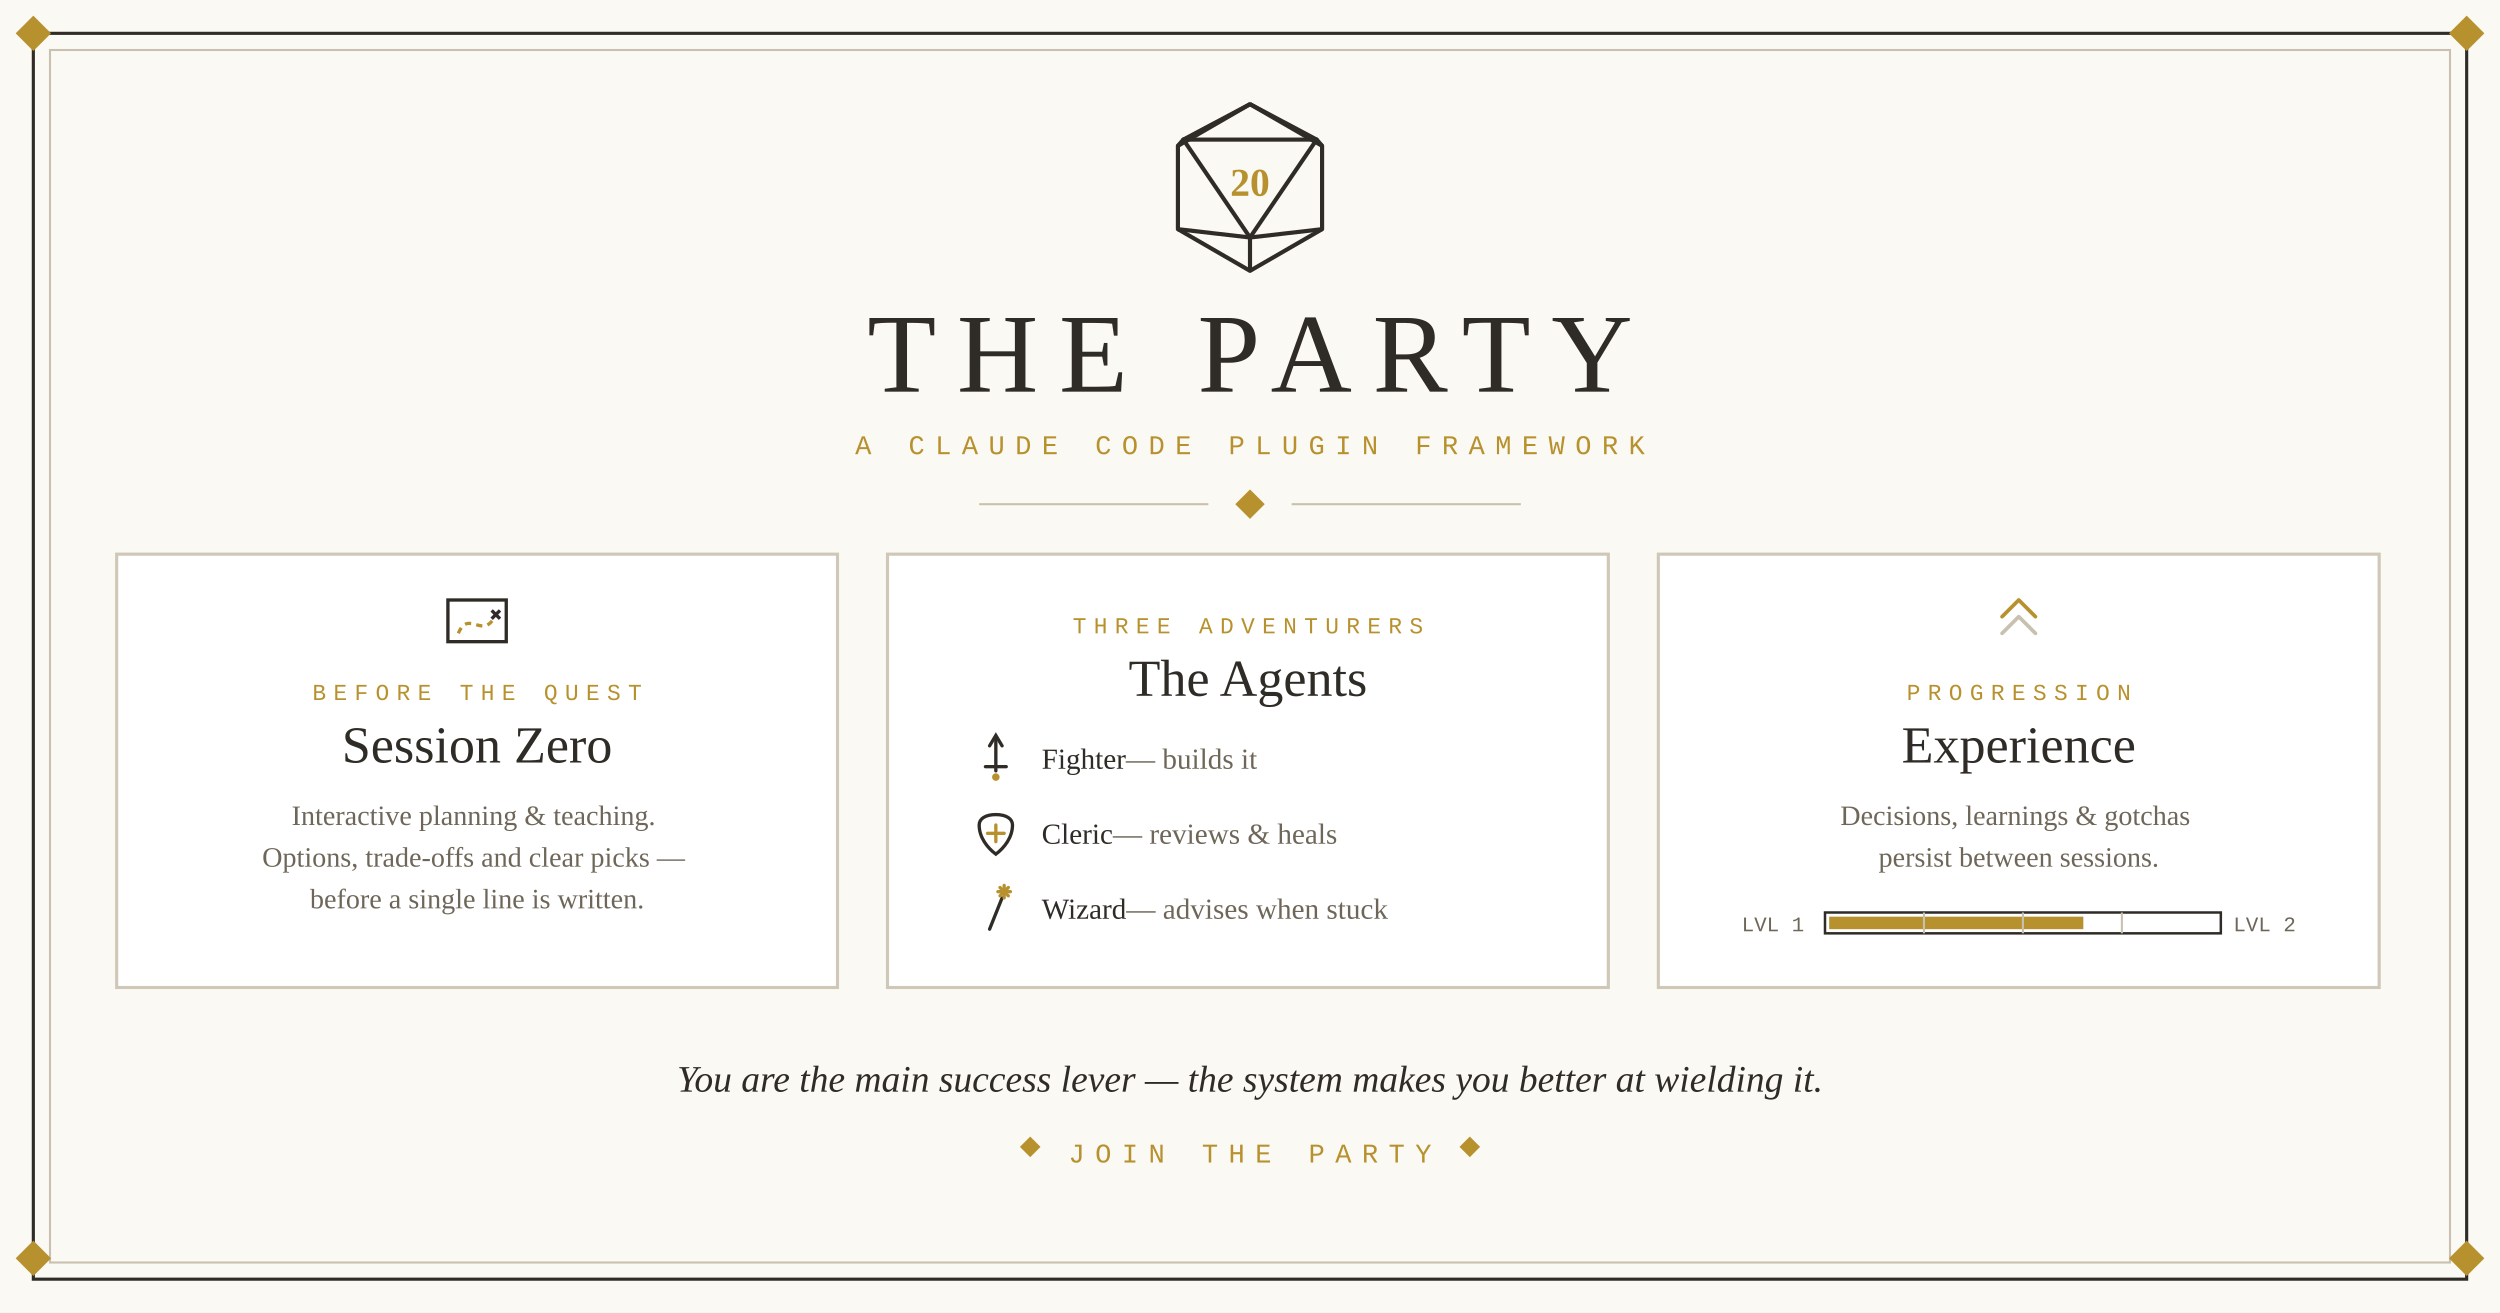
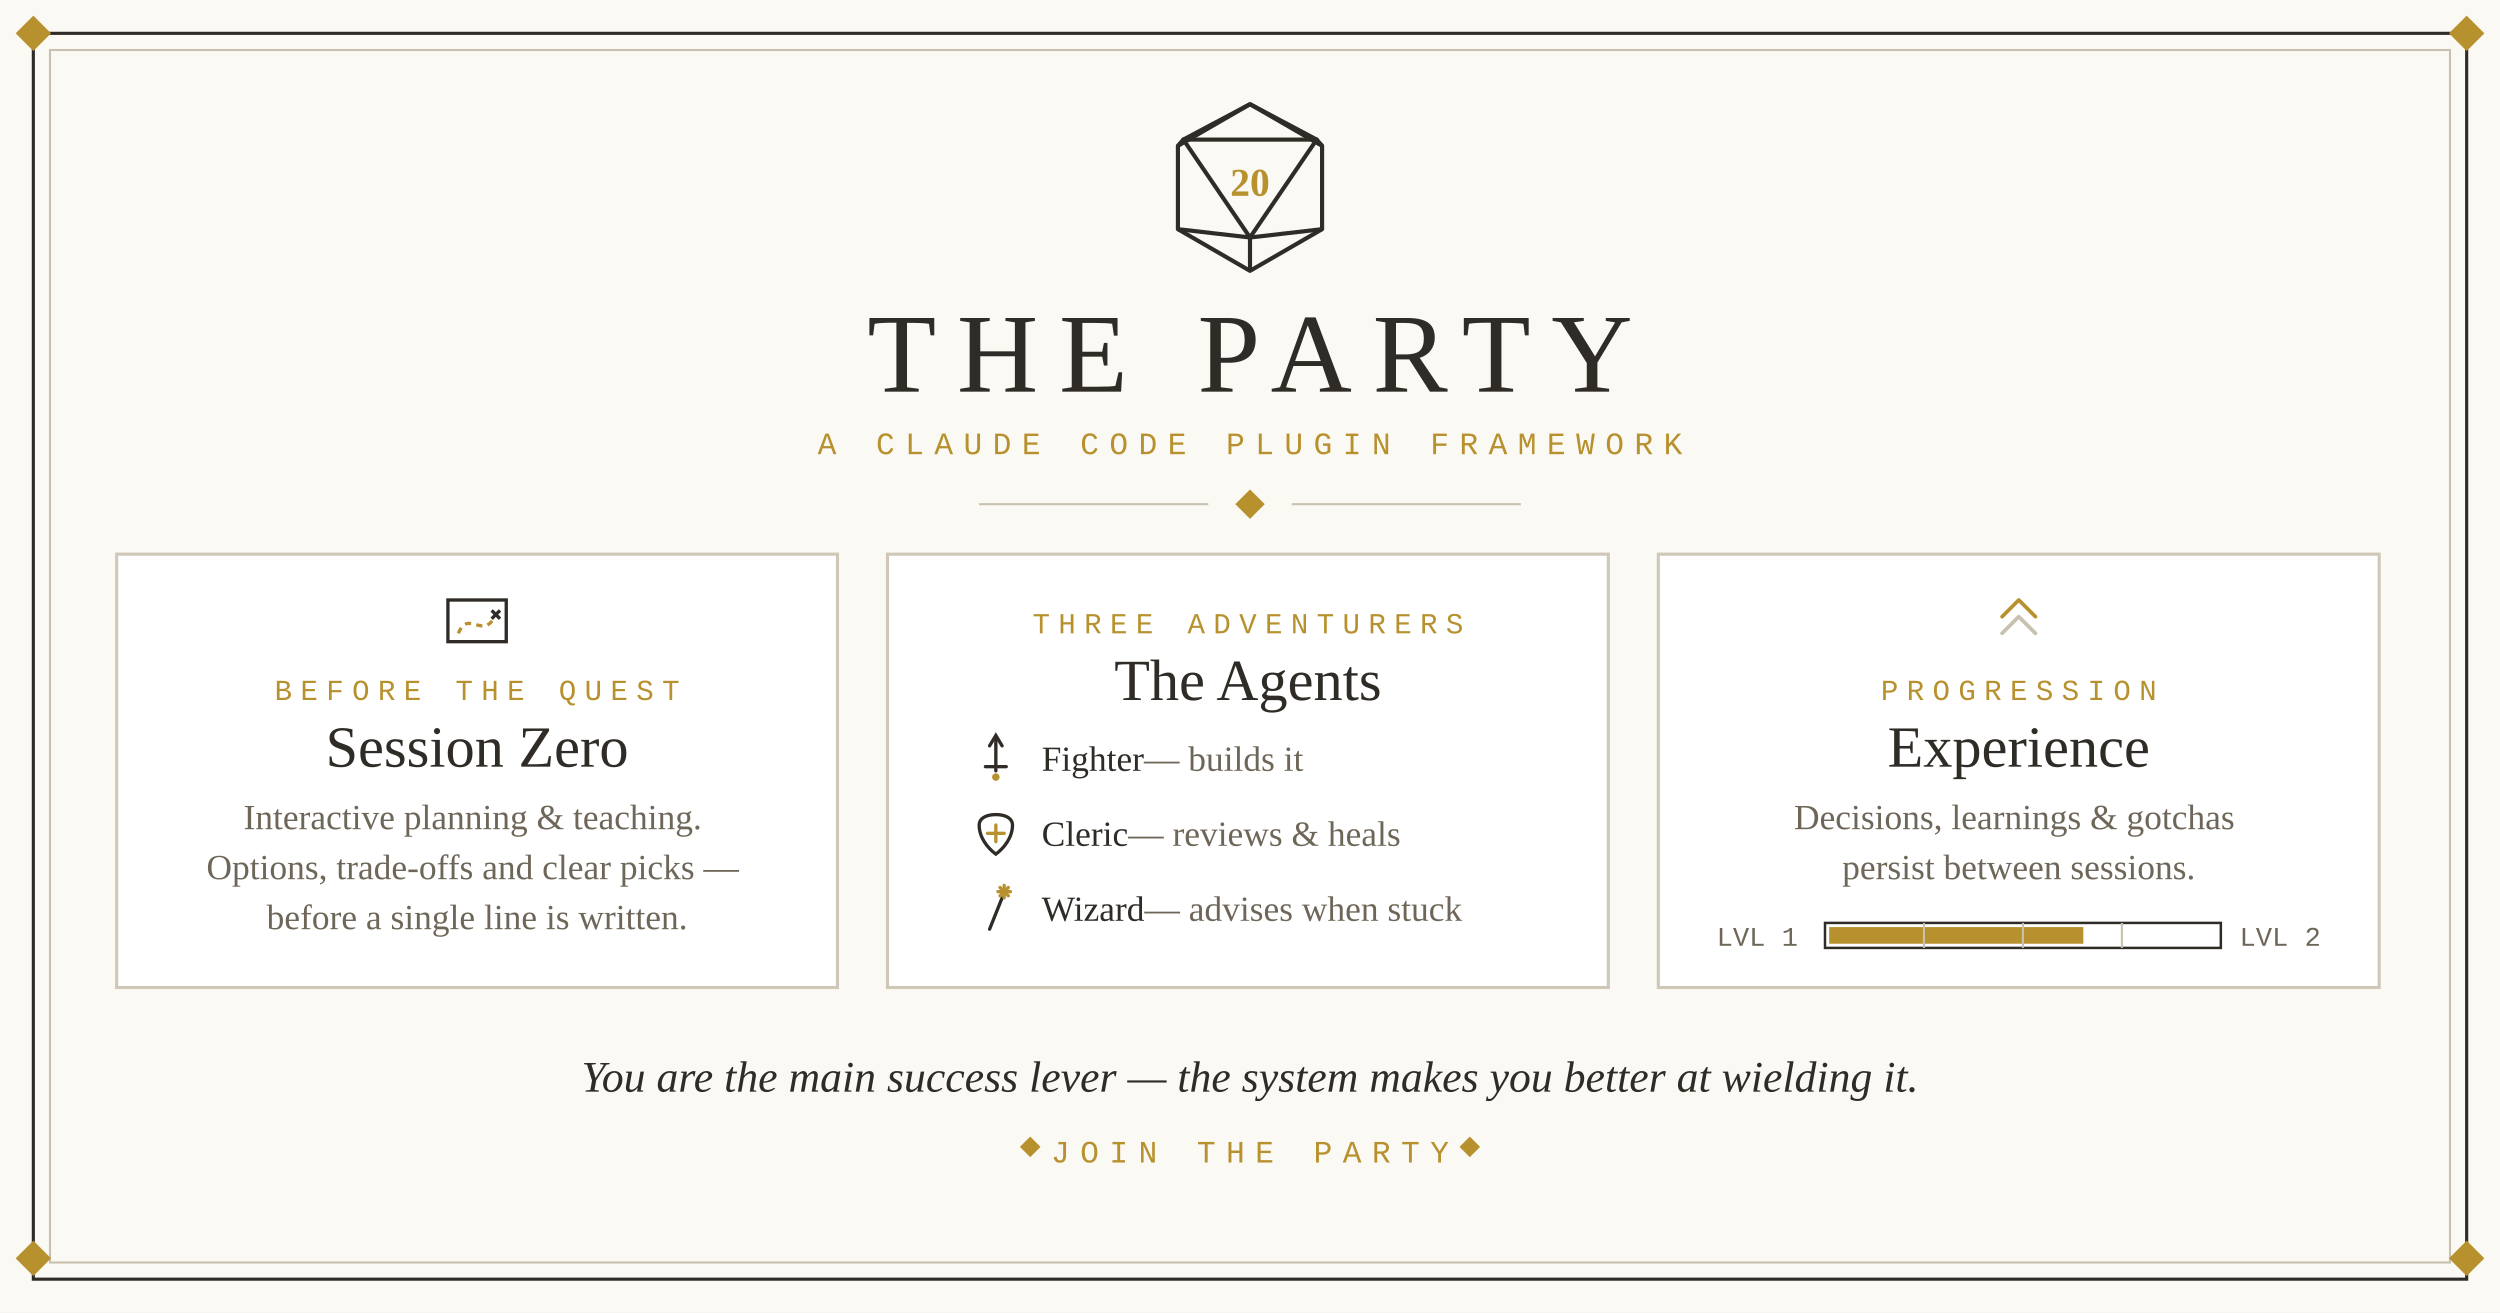
<svg xmlns="http://www.w3.org/2000/svg" width="1200" height="630" viewBox="0 0 1200 630" role="img" aria-label="The Party — a Claude Code plugin framework">
  <rect width="1200" height="630" fill="#FBF9F4" />
  <rect x="16" y="16" width="1168" height="598" fill="none" stroke="#2F2B26" stroke-width="1.5" />
  <rect x="24" y="24" width="1152" height="582" fill="none" stroke="#C9C1AF" stroke-width="1" />
  <g fill="#B8912F">
    <rect x="10" y="10" width="12" height="12" transform="rotate(45 16 16)" />
    <rect x="1178" y="10" width="12" height="12" transform="rotate(45 1184 16)" />
    <rect x="10" y="598" width="12" height="12" transform="rotate(45 16 604)" />
    <rect x="1178" y="598" width="12" height="12" transform="rotate(45 1184 604)" />
  </g>
  <g stroke="#2F2B26" stroke-width="2" fill="none" stroke-linejoin="round">
    <polygon points="600,50 565.4,70 565.4,110 600,130 634.6,110 634.6,70" />
    <polygon points="568,67 632,67 600,114" />
    <line x1="600" y1="50" x2="568" y2="67" />
    <line x1="600" y1="50" x2="632" y2="67" />
    <line x1="565.4" y1="70" x2="568" y2="67" />
    <line x1="634.6" y1="70" x2="632" y2="67" />
    <line x1="565.4" y1="110" x2="600" y2="114" />
    <line x1="634.6" y1="110" x2="600" y2="114" />
    <line x1="600" y1="130" x2="600" y2="114" />
  </g>
  <text x="600" y="94" text-anchor="middle" font-family="Georgia, 'Times New Roman', serif" font-size="19" font-weight="bold" fill="#B8912F">20</text>
  <text x="600" y="188" text-anchor="middle" font-family="Georgia, 'Times New Roman', serif" font-size="54" fill="#2F2B26" letter-spacing="10">THE PARTY</text>
-   <text x="600" y="218" text-anchor="middle" font-family="'Courier New', Courier, monospace" font-size="13" fill="#B8912F" letter-spacing="5">A CLAUDE CODE PLUGIN FRAMEWORK</text>
+   <text x="600" y="218" text-anchor="middle" font-family="'Courier New', Courier, monospace" font-size="15" fill="#B8912F" letter-spacing="5">A CLAUDE CODE PLUGIN FRAMEWORK</text>
  <g stroke="#C9C1AF" stroke-width="1">
    <line x1="470" y1="242" x2="580" y2="242" />
    <line x1="620" y1="242" x2="730" y2="242" />
  </g>
  <rect x="595" y="237" width="10" height="10" transform="rotate(45 600 242)" fill="#B8912F" />
  <g fill="#FFFFFF" stroke="#CFC8B8" stroke-width="1.5">
    <rect x="56" y="266" width="346" height="208" />
    <rect x="426" y="266" width="346" height="208" />
    <rect x="796" y="266" width="346" height="208" />
  </g>
  <g transform="translate(229,298)">
    <rect x="-14" y="-10" width="28" height="20" fill="none" stroke="#2F2B26" stroke-width="1.6" />
    <path d="M -9 6 C -4 -6, 3 10, 9 -3" fill="none" stroke="#B8912F" stroke-width="1.6" stroke-dasharray="3 2.5" />
    <path d="M 7 -5 L 11 -1 M 11 -5 L 7 -1" stroke="#2F2B26" stroke-width="1.6" />
  </g>
-   <text x="229" y="336" text-anchor="middle" font-family="'Courier New', Courier, monospace" font-size="11" fill="#B8912F" letter-spacing="3.5">BEFORE THE QUEST</text>
-   <text x="229" y="366" text-anchor="middle" font-family="Georgia, 'Times New Roman', serif" font-size="25" fill="#2F2B26">Session Zero</text>
-   <text text-anchor="middle" font-family="Georgia, 'Times New Roman', serif" font-size="13.5" fill="#6E6759">
-     <tspan x="229" y="396">Interactive planning &amp; teaching.</tspan>
-     <tspan x="229" y="416">Options, trade-offs and clear picks —</tspan>
-     <tspan x="229" y="436">before a single line is written.</tspan>
+   <text x="229" y="336" text-anchor="middle" font-family="'Courier New', Courier, monospace" font-size="14" fill="#B8912F" letter-spacing="4">BEFORE THE QUEST</text>
+   <text x="229" y="368" text-anchor="middle" font-family="Georgia, 'Times New Roman', serif" font-size="28" fill="#2F2B26">Session Zero</text>
+   <text text-anchor="middle" font-family="Georgia, 'Times New Roman', serif" font-size="17" fill="#6E6759">
+     <tspan x="229" y="398">Interactive planning &amp; teaching.</tspan>
+     <tspan x="229" y="422">Options, trade-offs and clear picks —</tspan>
+     <tspan x="229" y="446">before a single line is written.</tspan>
  </text>
-   <text x="599" y="304" text-anchor="middle" font-family="'Courier New', Courier, monospace" font-size="11" fill="#B8912F" letter-spacing="3.5">THREE ADVENTURERS</text>
-   <text x="599" y="334" text-anchor="middle" font-family="Georgia, 'Times New Roman', serif" font-size="25" fill="#2F2B26">The Agents</text>
+   <text x="599" y="304" text-anchor="middle" font-family="'Courier New', Courier, monospace" font-size="14" fill="#B8912F" letter-spacing="4">THREE ADVENTURERS</text>
+   <text x="599" y="336" text-anchor="middle" font-family="Georgia, 'Times New Roman', serif" font-size="28" fill="#2F2B26">The Agents</text>
  <g transform="translate(478,364)" stroke="#2F2B26" stroke-width="1.6" fill="none" stroke-linecap="round">
    <line x1="0" y1="-9" x2="0" y2="6" />
    <path d="M -3 -6 L 0 -11 L 3 -6" />
    <line x1="-5" y1="4" x2="5" y2="4" />
    <circle cx="0" cy="9" r="1.8" fill="#B8912F" stroke="none" />
  </g>
-   <text x="500" y="369" font-family="Georgia, 'Times New Roman', serif" font-size="14" fill="#2F2B26">Fighter<tspan fill="#6E6759"> — builds it</tspan>
+   <text x="500" y="370" font-family="Georgia, 'Times New Roman', serif" font-size="17" fill="#2F2B26">Fighter<tspan fill="#6E6759"> — builds it</tspan>
  </text>
  <g transform="translate(478,400)">
    <path d="M 0 -9 C 5 -9, 8 -7, 8 -4 C 8 2, 4 7, 0 10 C -4 7, -8 2, -8 -4 C -8 -7, -5 -9, 0 -9 Z" fill="none" stroke="#2F2B26" stroke-width="1.6" />
    <path d="M 0 -4 L 0 4 M -4 0 L 4 0" stroke="#B8912F" stroke-width="1.6" stroke-linecap="round" />
  </g>
-   <text x="500" y="405" font-family="Georgia, 'Times New Roman', serif" font-size="14" fill="#2F2B26">Cleric<tspan fill="#6E6759"> — reviews &amp; heals</tspan>
+   <text x="500" y="406" font-family="Georgia, 'Times New Roman', serif" font-size="17" fill="#2F2B26">Cleric<tspan fill="#6E6759"> — reviews &amp; heals</tspan>
  </text>
  <g transform="translate(478,436)" stroke="#2F2B26" stroke-width="1.6" stroke-linecap="round">
    <line x1="-3" y1="10" x2="3" y2="-5" />
    <g stroke="#B8912F">
      <line x1="4" y1="-11" x2="4" y2="-5" />
      <line x1="1" y1="-8" x2="7" y2="-8" />
      <line x1="2" y1="-10" x2="6" y2="-6" />
      <line x1="6" y1="-10" x2="2" y2="-6" />
    </g>
  </g>
-   <text x="500" y="441" font-family="Georgia, 'Times New Roman', serif" font-size="14" fill="#2F2B26">Wizard<tspan fill="#6E6759"> — advises when stuck</tspan>
+   <text x="500" y="442" font-family="Georgia, 'Times New Roman', serif" font-size="17" fill="#2F2B26">Wizard<tspan fill="#6E6759"> — advises when stuck</tspan>
  </text>
  <g transform="translate(969,298)" fill="none" stroke-width="1.8" stroke-linecap="round" stroke-linejoin="round">
    <path d="M -8 6 L 0 -2 L 8 6" stroke="#C9C1AF" />
    <path d="M -8 -2 L 0 -10 L 8 -2" stroke="#B8912F" />
  </g>
-   <text x="969" y="336" text-anchor="middle" font-family="'Courier New', Courier, monospace" font-size="11" fill="#B8912F" letter-spacing="3.5">PROGRESSION</text>
-   <text x="969" y="366" text-anchor="middle" font-family="Georgia, 'Times New Roman', serif" font-size="25" fill="#2F2B26">Experience</text>
-   <text text-anchor="middle" font-family="Georgia, 'Times New Roman', serif" font-size="13.5" fill="#6E6759">
-     <tspan x="969" y="396">Decisions, learnings &amp; gotchas</tspan>
-     <tspan x="969" y="416">persist between sessions.</tspan>
+   <text x="969" y="336" text-anchor="middle" font-family="'Courier New', Courier, monospace" font-size="14" fill="#B8912F" letter-spacing="4">PROGRESSION</text>
+   <text x="969" y="368" text-anchor="middle" font-family="Georgia, 'Times New Roman', serif" font-size="28" fill="#2F2B26">Experience</text>
+   <text text-anchor="middle" font-family="Georgia, 'Times New Roman', serif" font-size="17" fill="#6E6759">
+     <tspan x="969" y="398">Decisions, learnings &amp; gotchas</tspan>
+     <tspan x="969" y="422">persist between sessions.</tspan>
  </text>
-   <text x="836" y="447" font-family="'Courier New', Courier, monospace" font-size="10" fill="#6E6759">LVL 1</text>
-   <text x="1102" y="447" text-anchor="end" font-family="'Courier New', Courier, monospace" font-size="10" fill="#6E6759">LVL 2</text>
-   <rect x="876" y="438" width="190" height="10" fill="none" stroke="#2F2B26" stroke-width="1.2" />
-   <rect x="878" y="440" width="122" height="6" fill="#B8912F" />
+   <text x="824" y="454" font-family="'Courier New', Courier, monospace" font-size="13" fill="#6E6759">LVL 1</text>
+   <text x="1114" y="454" text-anchor="end" font-family="'Courier New', Courier, monospace" font-size="13" fill="#6E6759">LVL 2</text>
+   <rect x="876" y="443" width="190" height="12" fill="none" stroke="#2F2B26" stroke-width="1.2" />
+   <rect x="878" y="445" width="122" height="8" fill="#B8912F" />
  <g stroke="#C9C1AF" stroke-width="1">
-     <line x1="923.5" y1="438" x2="923.5" y2="448" />
-     <line x1="971" y1="438" x2="971" y2="448" />
-     <line x1="1018.5" y1="438" x2="1018.5" y2="448" />
+     <line x1="923.5" y1="443" x2="923.5" y2="455" />
+     <line x1="971" y1="443" x2="971" y2="455" />
+     <line x1="1018.5" y1="443" x2="1018.5" y2="455" />
  </g>
-   <text x="600" y="524" text-anchor="middle" font-family="Georgia, 'Times New Roman', serif" font-size="18" font-style="italic" fill="#2F2B26">You are the main success lever — the system makes you better at wielding it.</text>
+   <text x="600" y="524" text-anchor="middle" font-family="Georgia, 'Times New Roman', serif" font-size="21" font-style="italic" fill="#2F2B26">You are the main success lever — the system makes you better at wielding it.</text>
  <g fill="#B8912F">
    <rect x="491" y="547" width="7" height="7" transform="rotate(45 494.5 550.5)" />
    <rect x="702" y="547" width="7" height="7" transform="rotate(45 705.5 550.5)" />
  </g>
-   <text x="600" y="558" text-anchor="middle" font-family="'Courier New', Courier, monospace" font-size="13" fill="#B8912F" letter-spacing="5">JOIN THE PARTY</text>
+   <text x="600" y="558" text-anchor="middle" font-family="'Courier New', Courier, monospace" font-size="15" fill="#B8912F" letter-spacing="5">JOIN THE PARTY</text>
</svg>
